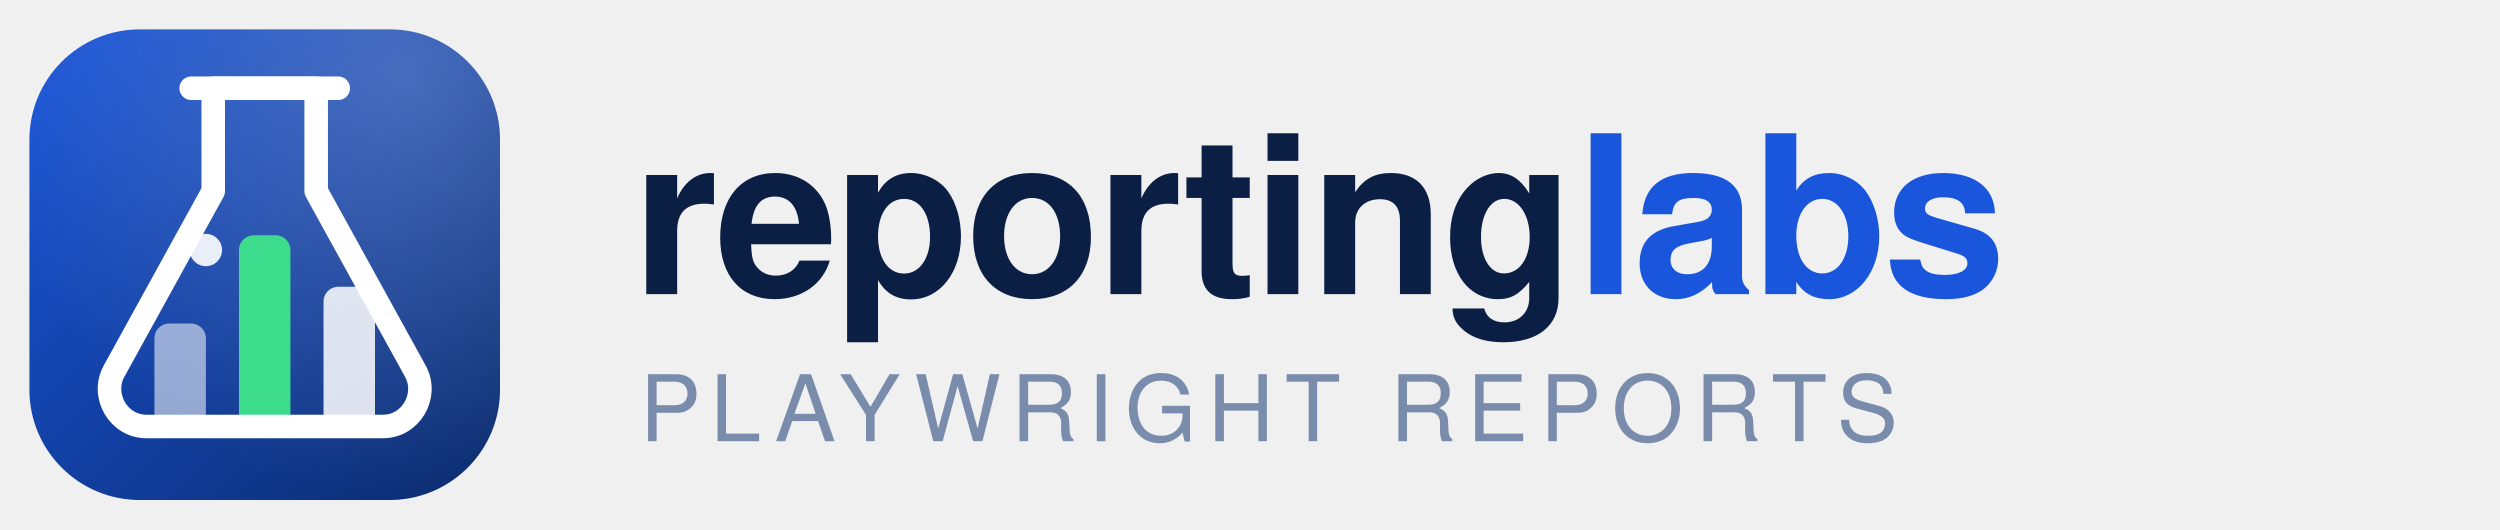
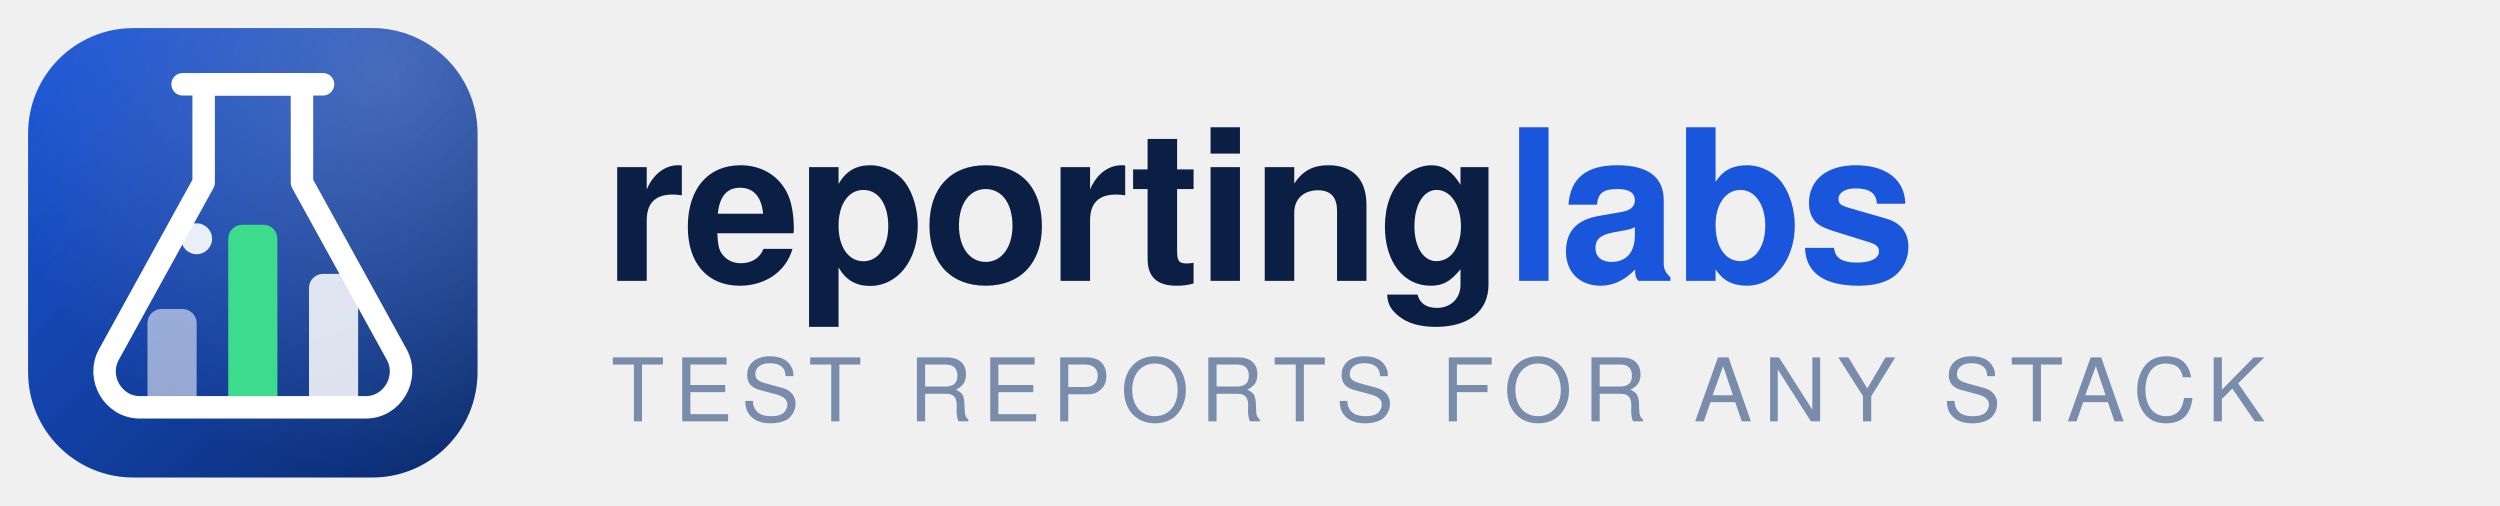
- <svg xmlns="http://www.w3.org/2000/svg" viewBox="0 0 340 72" width="680" height="144">
+ <svg xmlns="http://www.w3.org/2000/svg" viewBox="0 0 356 72" width="712" height="144">
  <defs>
    <linearGradient id="rl-bg" x1="0" y1="0" x2="1" y2="1">
      <stop offset="0" stop-color="#1A56DB" />
      <stop offset="1" stop-color="#0A2A6B" />
    </linearGradient>
    <radialGradient id="rl-glow" cx="0.8" cy="0.1" r="0.9">
      <stop offset="0" stop-color="#fff" stop-opacity=".22" />
      <stop offset="1" stop-color="#fff" stop-opacity="0" />
    </radialGradient>
    <clipPath id="rl-flask">
      <path d="M25 8h14v14l13.5 24.5c1.8 3.3-.6 7.5-4.4 7.5H15.9c-3.8 0-6.2-4.2-4.4-7.5L25 22z" />
    </clipPath>
  </defs>
  <g transform="translate(4 4)">
    <rect width="64" height="64" rx="15" fill="url(#rl-bg)" />
    <rect width="64" height="64" rx="15" fill="url(#rl-glow)" />
    <g clip-path="url(#rl-flask)">
      <rect x="17" y="40" width="7" height="20" rx="2" fill="#fff" fill-opacity=".55" />
      <rect x="28.5" y="28" width="7" height="32" rx="2" fill="#3DDC8C" />
      <rect x="40" y="35" width="7" height="25" rx="2" fill="#fff" fill-opacity=".85" />
    </g>
    <path d="M25 8h14v14l13.5 24.5c1.8 3.3-.6 7.5-4.4 7.5H15.9c-3.8 0-6.2-4.2-4.4-7.5L25 22z" fill="none" stroke="#fff" stroke-width="3.2" stroke-linejoin="round" />
    <path d="M22 8h20" stroke="#fff" stroke-width="3.2" stroke-linecap="round" />
    <circle cx="24" cy="30" r="2.2" fill="#fff" fill-opacity=".9" />
  </g>
  <text x="86" y="40" font-family="IBM Plex Sans, Segoe UI, Helvetica, Arial, sans-serif" font-size="30" font-weight="600" fill="#0B1F44" letter-spacing="-0.5">reporting<tspan fill="#1A56DB">labs</tspan>
  </text>
-   <text x="87" y="60" font-family="IBM Plex Sans, Segoe UI, Helvetica, Arial, sans-serif" font-size="12.5" fill="#7A8CAB" letter-spacing="1.6">PLAYWRIGHT REPORTS</text>
+   <text x="87" y="60" font-family="IBM Plex Sans, Segoe UI, Helvetica, Arial, sans-serif" font-size="12.5" fill="#7A8CAB" letter-spacing="1.6">TEST REPORTS FOR ANY STACK</text>
</svg>
